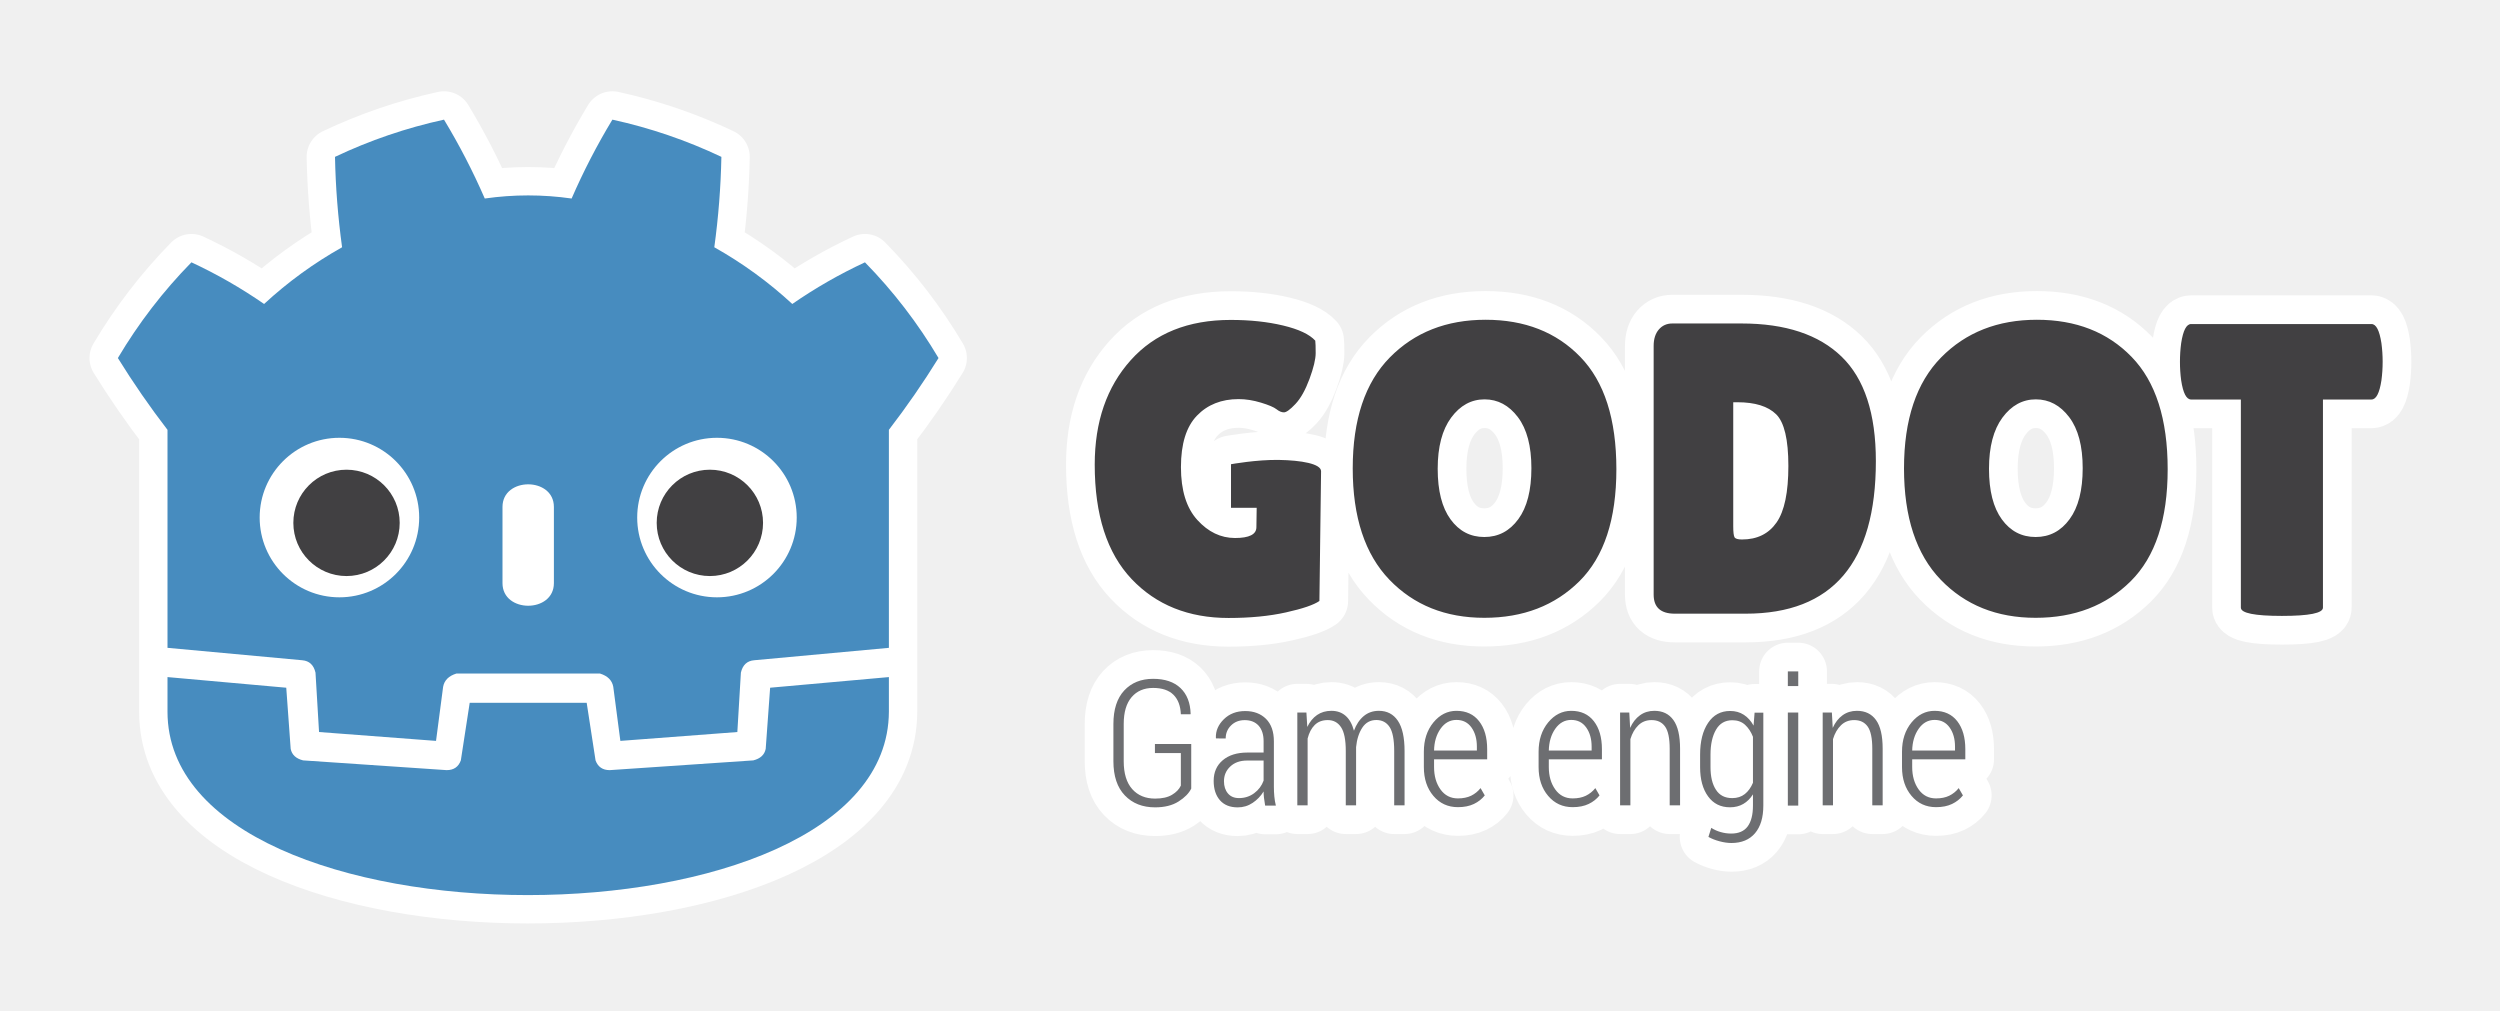
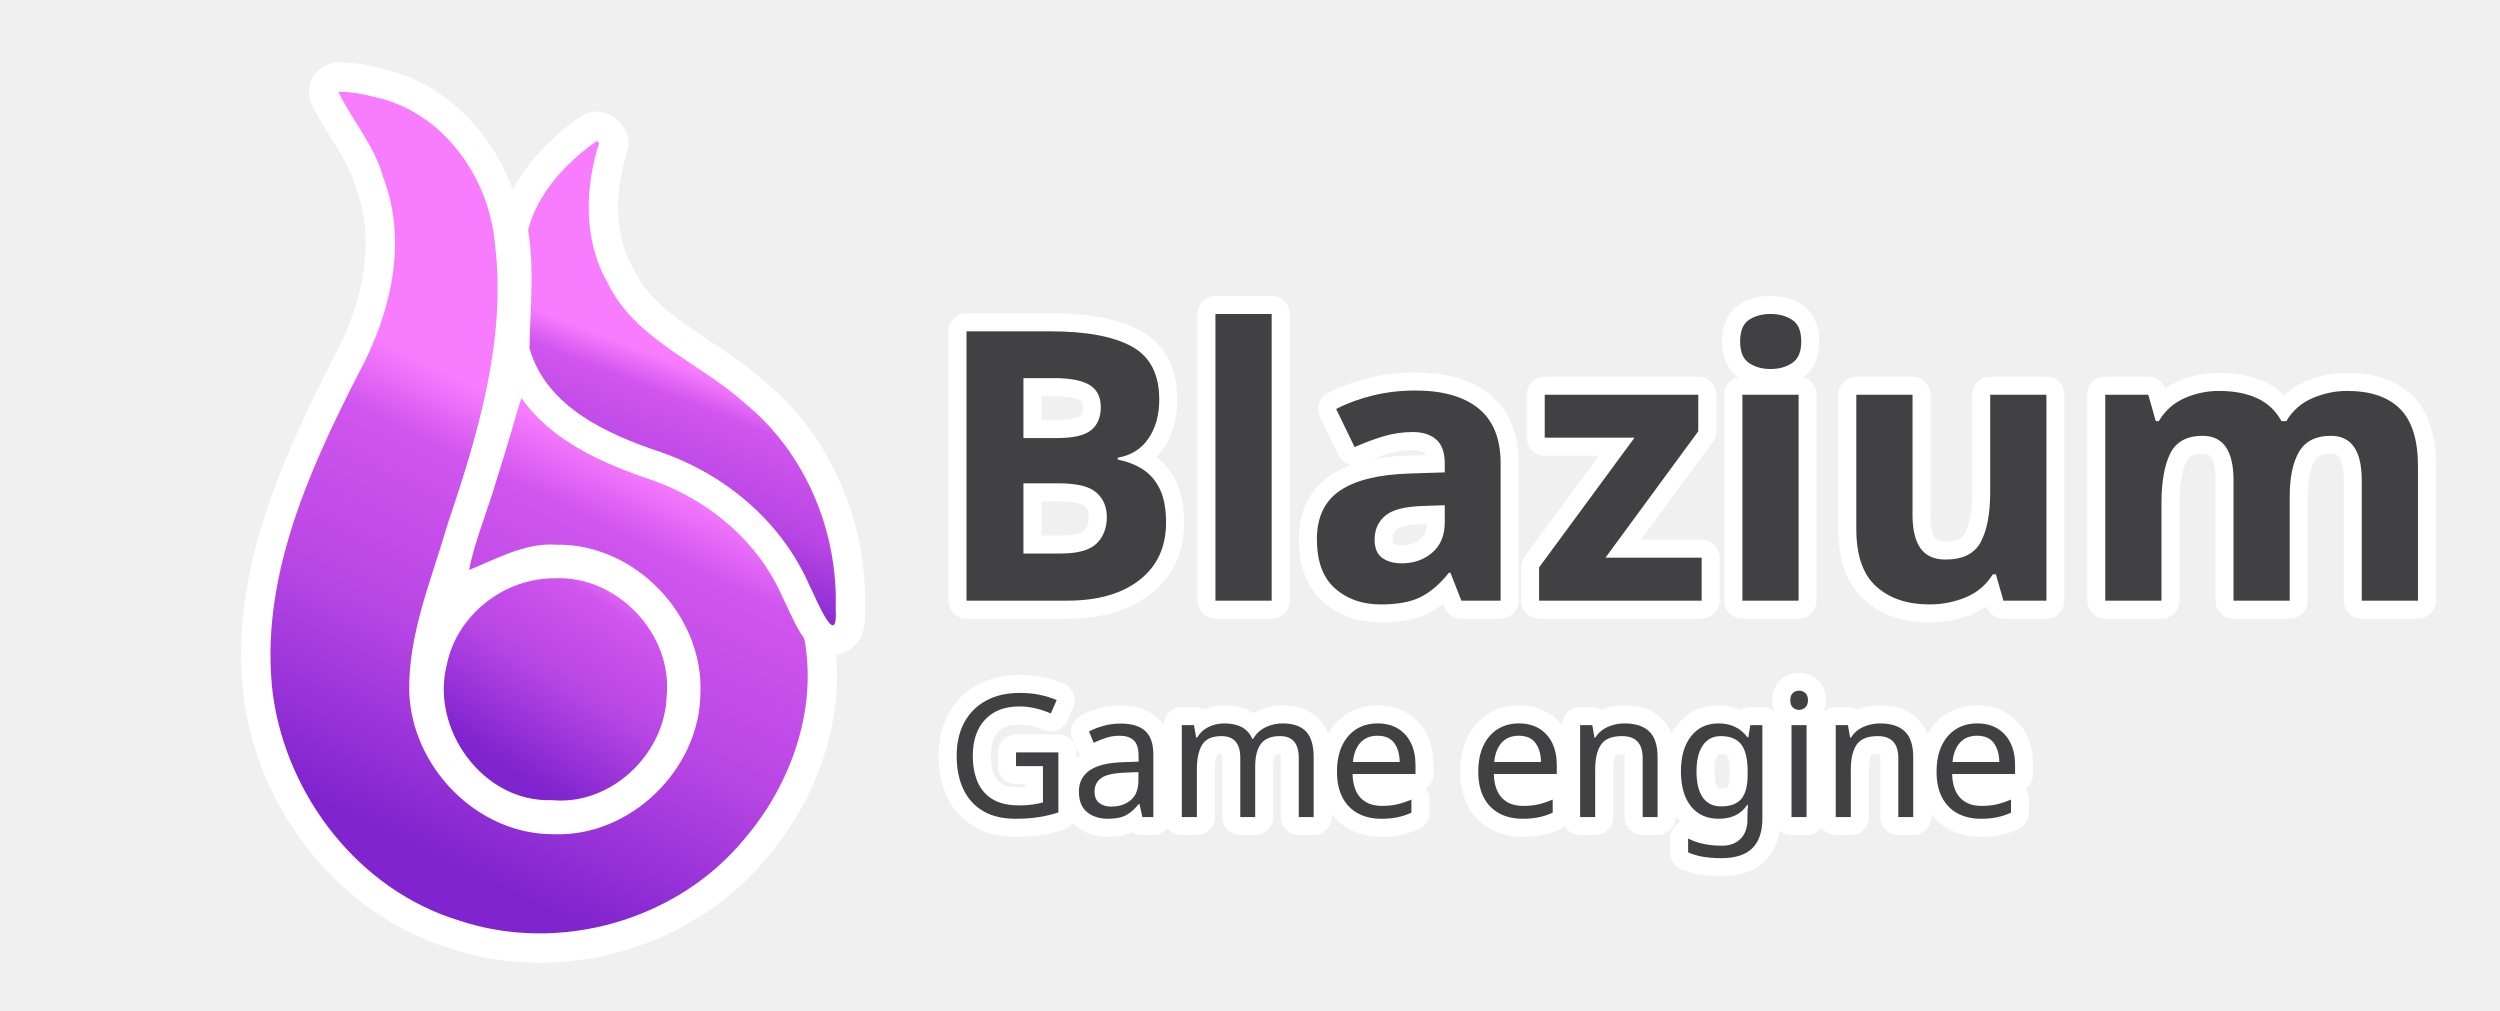
- <svg xmlns="http://www.w3.org/2000/svg" width="1024" height="414">
-   <path stroke="#fff" stroke-linejoin="round" stroke-width="23.5" d="M523.82 188.382c-9.142-.142-19.603 1.764-19.603 1.764v17.842h10.52l-.117 7.953c0 2.946-2.92 4.427-8.747 4.427-5.831 0-10.982-2.47-15.45-7.395-4.48-4.932-6.708-12.141-6.708-21.64 0-9.519 2.176-16.537 6.536-21.065 4.35-4.524 10.05-6.794 17.064-6.794 2.946 0 5.996.476 9.168 1.445 3.174.962 5.293 1.863 6.375 2.707 1.072.867 2.09 1.277 3.056 1.277.96 0 2.513-1.122 4.66-3.392 2.153-2.263 4.082-5.693 5.782-10.267 1.694-4.598 2.543-8.122 2.543-10.621 0-2.48-.054-4.19-.164-5.092-2.379-2.603-6.767-4.666-13.168-6.2-6.39-1.53-13.552-2.289-21.476-2.289-17.438 0-31.073 5.49-40.92 16.47-9.855 10.982-14.773 25.24-14.773 42.79 0 20.607 5.035 36.227 15.103 46.868 10.085 10.64 23.327 15.953 39.743 15.953 8.827 0 16.664-.76 23.51-2.289 6.853-1.523 11.41-3.088 13.676-4.67l.68-53.137c0-3.087-8.149-4.488-17.29-4.645zm84.247-24.804c-5.431 0-9.98 2.496-13.671 7.47-3.672 4.98-5.517 11.969-5.517 20.963 0 9.013 1.754 15.914 5.27 20.722 3.508 4.823 8.117 7.225 13.835 7.225 5.715 0 10.358-2.432 13.924-7.313q5.351-7.293 5.353-20.884c0-9.054-1.846-16.023-5.524-20.89q-5.51-7.292-13.67-7.293m-.083 89.477c-15.9 0-28.868-5.203-38.89-15.61q-15.016-15.624-15.017-45.592c0-19.992 5.063-35.128 15.191-45.435 10.131-10.293 23.209-15.444 39.228-15.444 16.016 0 28.954 5.058 38.795 15.204 9.858 10.126 14.778 25.477 14.778 46.009 0 20.546-5.034 35.828-15.114 45.856-10.08 10.008-23.062 15.012-38.971 15.012m101.95-88.298v50.788c0 2.37.176 3.866.515 4.493.337.624 1.358.937 3.052.937 6.232 0 10.954-2.328 14.181-6.97 3.235-4.636 4.835-12.356 4.835-23.168 0-10.817-1.674-17.865-5-21.139-3.344-3.283-8.64-4.94-15.884-4.94zm-32.599 78.798V141.681c0-2.832.704-5.067 2.126-6.724 1.413-1.632 3.25-2.461 5.521-2.461h28.357c17.994 0 31.664 4.54 40.994 13.597 9.347 9.054 14.02 23.31 14.02 42.784 0 41.66-17.778 62.486-53.326 62.486h-29.03c-5.769 0-8.662-2.597-8.662-7.808m156.544-79.977c-5.432 0-9.994 2.496-13.678 7.47q-5.507 7.471-5.508 20.963c0 9.013 1.758 15.914 5.262 20.722 3.505 4.823 8.119 7.225 13.837 7.225 5.717 0 10.363-2.432 13.924-7.313q5.354-7.293 5.355-20.884c0-9.054-1.843-16.023-5.522-20.89-3.68-4.861-8.23-7.293-13.67-7.293m-.087 89.477q-23.86 0-38.88-15.61-15.03-15.624-15.03-45.592c0-19.992 5.065-35.128 15.191-45.435 10.139-10.293 23.209-15.444 39.233-15.444 16.02 0 28.946 5.058 38.8 15.204 9.85 10.126 14.772 25.477 14.772 46.009 0 20.546-5.037 35.828-15.115 45.856-10.076 10.008-23.07 15.012-38.971 15.012m117.69-4.17c0 2.251-5.597 3.392-16.809 3.392-11.202 0-16.815-1.141-16.815-3.392v-85.248h-20.371c-1.928 0-3.286-2.597-4.077-7.818a56 56 0 0 1-.501-7.636c0-2.592.162-5.146.501-7.636.79-5.205 2.15-7.823 4.077-7.823h73.864c1.924 0 3.277 2.617 4.078 7.823.333 2.49.505 5.043.505 7.636 0 2.608-.172 5.152-.505 7.637-.8 5.22-2.154 7.817-4.078 7.817h-19.87z" />
-   <path fill="#414042" d="M523.82 188.382c-9.142-.142-19.603 1.764-19.603 1.764v17.842h10.52l-.117 7.953c0 2.946-2.92 4.427-8.747 4.427-5.831 0-10.982-2.47-15.45-7.395-4.48-4.932-6.708-12.141-6.708-21.64 0-9.519 2.176-16.537 6.536-21.065 4.35-4.524 10.05-6.794 17.064-6.794 2.946 0 5.996.476 9.168 1.445 3.174.962 5.293 1.863 6.375 2.707 1.072.867 2.09 1.277 3.056 1.277.96 0 2.513-1.122 4.66-3.392 2.153-2.263 4.082-5.693 5.782-10.267 1.694-4.598 2.543-8.122 2.543-10.621 0-2.48-.054-4.19-.164-5.092-2.379-2.603-6.767-4.666-13.168-6.2-6.39-1.53-13.552-2.289-21.476-2.289-17.438 0-31.073 5.49-40.92 16.47-9.855 10.982-14.773 25.24-14.773 42.79 0 20.607 5.035 36.227 15.103 46.868 10.085 10.64 23.327 15.953 39.743 15.953 8.827 0 16.664-.76 23.51-2.289 6.853-1.523 11.41-3.088 13.676-4.67l.68-53.137c0-3.087-8.149-4.488-17.29-4.645m84.247-24.804c-5.431 0-9.98 2.496-13.671 7.47-3.672 4.98-5.517 11.969-5.517 20.963 0 9.013 1.754 15.914 5.27 20.722 3.508 4.823 8.117 7.225 13.835 7.225 5.715 0 10.358-2.432 13.924-7.313q5.351-7.293 5.353-20.884c0-9.054-1.846-16.023-5.524-20.89q-5.51-7.292-13.67-7.293m-.083 89.477c-15.9 0-28.868-5.203-38.89-15.61q-15.016-15.624-15.017-45.592c0-19.992 5.063-35.128 15.191-45.435 10.131-10.293 23.209-15.444 39.228-15.444 16.016 0 28.954 5.058 38.795 15.204 9.858 10.126 14.778 25.477 14.778 46.009 0 20.546-5.034 35.828-15.114 45.856-10.08 10.008-23.062 15.012-38.971 15.012m101.95-88.298v50.788c0 2.37.176 3.866.515 4.493.337.624 1.358.937 3.052.937 6.232 0 10.954-2.328 14.181-6.97 3.235-4.636 4.835-12.356 4.835-23.168 0-10.817-1.674-17.865-5-21.139-3.344-3.283-8.64-4.94-15.884-4.94zm-32.599 78.798V141.681c0-2.832.704-5.067 2.126-6.724 1.413-1.632 3.25-2.461 5.521-2.461h28.357c17.994 0 31.664 4.54 40.994 13.597 9.347 9.054 14.02 23.31 14.02 42.784 0 41.66-17.778 62.486-53.326 62.486h-29.03c-5.769 0-8.662-2.597-8.662-7.808m156.544-79.977c-5.432 0-9.994 2.496-13.678 7.47q-5.507 7.471-5.508 20.963c0 9.013 1.758 15.914 5.262 20.722 3.505 4.823 8.119 7.225 13.837 7.225 5.717 0 10.363-2.432 13.924-7.313q5.354-7.293 5.355-20.884c0-9.054-1.843-16.023-5.522-20.89-3.68-4.861-8.23-7.293-13.67-7.293m-.087 89.477q-23.86 0-38.88-15.61-15.03-15.624-15.03-45.592c0-19.992 5.065-35.128 15.191-45.435 10.139-10.293 23.209-15.444 39.233-15.444 16.02 0 28.946 5.058 38.8 15.204 9.85 10.126 14.772 25.477 14.772 46.009 0 20.546-5.037 35.828-15.115 45.856-10.076 10.008-23.07 15.012-38.971 15.012m117.69-4.17c0 2.251-5.597 3.392-16.809 3.392-11.202 0-16.815-1.141-16.815-3.392v-85.248h-20.371c-1.928 0-3.286-2.597-4.077-7.818a56 56 0 0 1-.501-7.636c0-2.592.162-5.146.501-7.636.79-5.205 2.15-7.823 4.077-7.823h73.864c1.924 0 3.277 2.617 4.078 7.823.333 2.49.505 5.043.505 7.636 0 2.608-.172 5.152-.505 7.637-.8 5.22-2.154 7.817-4.078 7.817h-19.87z" />
-   <path stroke="#fff" stroke-linejoin="round" stroke-width="23.5" d="M487.93 322.997c-.94 1.926-2.664 3.691-5.188 5.289-2.52 1.607-5.722 2.406-9.611 2.406-5.132 0-9.259-1.617-12.394-4.887-3.122-3.243-4.686-7.92-4.686-14.022V296.57c0-5.97 1.473-10.548 4.431-13.743 2.95-3.17 6.903-4.78 11.84-4.78 4.824 0 8.564 1.27 11.212 3.781 2.639 2.519 4.025 6.038 4.146 10.532l-.066.2h-3.94c-.14-3.443-1.14-6.101-3.022-7.979-1.871-1.861-4.655-2.803-8.33-2.803-3.72 0-6.668 1.259-8.823 3.785-2.15 2.518-3.224 6.17-3.224 10.968v15.301q.001 7.462 3.476 11.382c2.316 2.592 5.438 3.892 9.38 3.892 2.876 0 5.19-.51 6.92-1.554 1.738-1.028 2.942-2.285 3.624-3.775V308.45h-10.618v-3.704h14.873zm19.557 3.902c2.336 0 4.416-.661 6.232-2.01 1.82-1.353 3.096-3.063 3.852-5.146v-8.224h-6.756q-4.31 0-6.896 2.442c-1.726 1.617-2.581 3.637-2.581 6.037 0 2.03.534 3.696 1.616 4.981 1.08 1.289 2.59 1.92 4.533 1.92m10.715 3.068a99 99 0 0 1-.48-3.225 22 22 0 0 1-.15-2.562 14.9 14.9 0 0 1-4.483 4.675c-1.836 1.236-3.878 1.848-6.128 1.848-3.147 0-5.567-.975-7.28-2.927-1.702-1.96-2.563-4.6-2.563-7.936 0-3.523 1.237-6.35 3.72-8.448 2.48-2.098 5.85-3.147 10.09-3.147h6.643v-4.672c0-2.686-.686-4.802-2.032-6.331-1.375-1.51-3.264-2.275-5.701-2.275-2.268 0-4.139.722-5.608 2.182-1.463 1.45-2.19 3.224-2.19 5.337l-3.944-.035-.07-.206c-.11-2.866.973-5.4 3.261-7.646 2.279-2.24 5.203-3.352 8.761-3.352 3.517 0 6.347 1.069 8.509 3.2q3.224 3.227 3.226 9.21v18.645c0 1.358.064 2.677.183 3.936a25 25 0 0 0 .627 3.729zm16.905-38.108.36 5.9c1-2.112 2.339-3.739 3.998-4.896q2.498-1.711 5.874-1.711c2.296 0 4.232.668 5.794 2.02 1.562 1.347 2.714 3.387 3.446 6.127.938-2.529 2.264-4.528 3.986-5.975 1.722-1.45 3.812-2.172 6.23-2.172 3.335 0 5.923 1.35 7.755 4.05 1.841 2.705 2.759 6.856 2.759 12.464v22.207h-4.246v-22.28c0-4.663-.645-7.946-1.9-9.834-1.261-1.89-3.071-2.842-5.41-2.842-2.462 0-4.384 1.04-5.767 3.152-1.375 2.112-2.223 4.754-2.531 7.945v23.86h-4.224v-22.258c0-4.554-.639-7.812-1.945-9.759-1.299-1.946-3.107-2.912-5.427-2.912-2.218 0-4.013.677-5.358 2.02-1.353 1.349-2.315 3.195-2.899 5.538v27.369h-4.22v-38.014zm61.457 3.021q-3.966 0-6.517 3.613c-1.705 2.415-2.585 5.392-2.656 8.938h17.537v-1.626c0-3.137-.736-5.75-2.21-7.822-1.482-2.075-3.53-3.103-6.154-3.103m.598 35.735c-4.099 0-7.451-1.543-10.055-4.621q-3.895-4.61-3.896-11.793v-6.313c0-4.798 1.303-8.798 3.912-11.979 2.616-3.167 5.758-4.75 9.441-4.75 3.983 0 7.068 1.413 9.27 4.246q3.313 4.257 3.312 11.434v4.171H587.39v3.162c0 3.68.882 6.744 2.635 9.19 1.757 2.45 4.144 3.666 7.136 3.666 2.077 0 3.888-.367 5.396-1.089a11.1 11.1 0 0 0 3.877-3.132l1.728 2.99c-1.148 1.456-2.634 2.633-4.45 3.505-1.811.868-4 1.312-6.551 1.312m46.411-35.734q-3.976 0-6.528 3.613-2.54 3.62-2.652 8.938h17.54v-1.626c0-3.137-.733-5.75-2.216-7.822-1.475-2.075-3.52-3.103-6.144-3.103m.593 35.735c-4.1 0-7.446-1.543-10.045-4.621q-3.91-4.61-3.91-11.793v-6.313c0-4.798 1.309-8.798 3.913-11.979 2.623-3.167 5.766-4.75 9.45-4.75 3.975 0 7.072 1.413 9.27 4.246 2.2 2.837 3.304 6.65 3.304 11.434v4.171h-21.755v3.162q0 5.52 2.647 9.19c1.747 2.45 4.124 3.666 7.125 3.666 2.087 0 3.888-.367 5.392-1.089a11.2 11.2 0 0 0 3.894-3.132l1.717 2.99c-1.15 1.456-2.633 2.633-4.451 3.505-1.81.868-3.997 1.312-6.55 1.312m23.189-38.755.345 6.284c1.014-2.23 2.353-3.962 4.034-5.166 1.667-1.21 3.63-1.824 5.887-1.824 3.396 0 5.998 1.256 7.804 3.78 1.826 2.518 2.73 6.434 2.73 11.749v23.191h-4.249V306.72c0-4.343-.636-7.377-1.9-9.137-1.258-1.76-3.107-2.636-5.513-2.636-2.158 0-3.968.701-5.419 2.126-1.457 1.412-2.543 3.294-3.267 5.666v27.134h-4.219V291.86zm33.27 22.395c0 3.858.73 6.926 2.213 9.208 1.465 2.304 3.695 3.443 6.671 3.443 2.04 0 3.757-.544 5.167-1.657 1.405-1.113 2.514-2.662 3.336-4.627V301.79c-.79-2.025-1.874-3.66-3.244-4.92-1.368-1.24-3.102-1.863-5.186-1.863-2.97 0-5.216 1.294-6.708 3.891-1.502 2.603-2.25 5.995-2.25 10.161zm-4.262-5.195c0-5.386 1.088-9.714 3.274-12.975 2.169-3.245 5.187-4.871 9.03-4.871 2.134 0 4.007.52 5.607 1.564 1.603 1.024 2.928 2.523 3.992 4.43l.412-5.287h3.581v38.048c0 4.871-1.13 8.646-3.4 11.317-2.271 2.66-5.499 4.009-9.666 4.009-1.5 0-3.11-.235-4.832-.691-1.724-.456-3.252-1.054-4.59-1.805l1.168-3.704a14.1 14.1 0 0 0 3.831 1.716 15.2 15.2 0 0 0 4.352.616q4.536-.001 6.71-2.905c1.452-1.961 2.18-4.798 2.18-8.553v-4.597c-1.079 1.71-2.402 3.024-3.97 3.93-1.563.912-3.39 1.368-5.448 1.368-3.818 0-6.814-1.496-8.976-4.486-2.167-2.983-3.255-6.965-3.255-11.93zm40.2 20.916h-4.266V291.86h4.266zm0-48.968h-4.266v-6.005h4.266zm13.774 10.852.346 6.284c1.016-2.23 2.35-3.962 4.027-5.166 1.677-1.21 3.643-1.824 5.89-1.824 3.397 0 6.01 1.256 7.82 3.78 1.821 2.518 2.717 6.434 2.717 11.749v23.191h-4.248V306.72c0-4.343-.635-7.377-1.897-9.137-1.268-1.76-3.103-2.636-5.517-2.636-2.157 0-3.962.701-5.412 2.126-1.455 1.412-2.545 3.294-3.266 5.666v27.134h-4.224V291.86zm42.074 3.021q-3.978 0-6.518 3.613-2.547 3.62-2.66 8.938h17.54v-1.626c0-3.137-.731-5.75-2.21-7.822-1.476-2.075-3.525-3.103-6.152-3.103m.602 35.735c-4.11 0-7.456-1.543-10.048-4.621q-3.903-4.61-3.903-11.793v-6.313c0-4.798 1.302-8.798 3.91-11.979q3.924-4.75 9.439-4.75c3.978 0 7.077 1.413 9.283 4.246 2.197 2.837 3.3 6.65 3.3 11.434v4.171h-21.76v3.162c0 3.68.887 6.744 2.642 9.19 1.754 2.45 4.133 3.666 7.137 3.666 2.08 0 3.88-.367 5.382-1.089a11.16 11.16 0 0 0 3.897-3.132l1.725 2.99c-1.156 1.456-2.64 2.633-4.454 3.505-1.81.868-3.998 1.312-6.55 1.312" />
-   <path fill="#6d6e71" d="M487.93 322.997c-.94 1.926-2.664 3.691-5.188 5.289-2.52 1.607-5.722 2.406-9.611 2.406-5.132 0-9.259-1.617-12.394-4.887-3.122-3.243-4.686-7.92-4.686-14.022V296.57c0-5.97 1.473-10.548 4.431-13.743 2.95-3.17 6.903-4.78 11.84-4.78 4.824 0 8.564 1.27 11.212 3.781 2.639 2.519 4.025 6.038 4.146 10.532l-.066.2h-3.94c-.14-3.443-1.14-6.101-3.022-7.979-1.871-1.861-4.655-2.803-8.33-2.803-3.72 0-6.668 1.259-8.823 3.785-2.15 2.518-3.224 6.17-3.224 10.968v15.301q.001 7.462 3.476 11.382c2.316 2.592 5.438 3.892 9.38 3.892 2.876 0 5.19-.51 6.92-1.554 1.738-1.028 2.942-2.285 3.624-3.775V308.45h-10.618v-3.704h14.873zm19.557 3.902c2.336 0 4.416-.661 6.232-2.01 1.82-1.353 3.096-3.063 3.852-5.146v-8.224h-6.756q-4.31 0-6.896 2.442c-1.726 1.617-2.581 3.637-2.581 6.037 0 2.03.534 3.696 1.616 4.981 1.08 1.289 2.59 1.92 4.533 1.92m10.715 3.068a99 99 0 0 1-.48-3.225 22 22 0 0 1-.15-2.562 14.9 14.9 0 0 1-4.483 4.675c-1.836 1.236-3.878 1.848-6.128 1.848-3.147 0-5.567-.975-7.28-2.927-1.702-1.96-2.563-4.6-2.563-7.936 0-3.523 1.237-6.35 3.72-8.448 2.48-2.098 5.85-3.147 10.09-3.147h6.643v-4.672c0-2.686-.686-4.802-2.032-6.331-1.375-1.51-3.264-2.275-5.701-2.275-2.268 0-4.139.722-5.608 2.182-1.463 1.45-2.19 3.224-2.19 5.337l-3.944-.035-.07-.206c-.11-2.866.973-5.4 3.261-7.646 2.279-2.24 5.203-3.352 8.761-3.352 3.517 0 6.347 1.069 8.509 3.2q3.224 3.227 3.226 9.21v18.645c0 1.358.064 2.677.183 3.936a25 25 0 0 0 .627 3.729zm16.905-38.108.36 5.9c1-2.112 2.339-3.739 3.998-4.896q2.498-1.711 5.874-1.711c2.296 0 4.232.668 5.794 2.02 1.562 1.347 2.714 3.387 3.446 6.127.938-2.529 2.264-4.528 3.986-5.975 1.722-1.45 3.812-2.172 6.23-2.172 3.335 0 5.923 1.35 7.755 4.05 1.841 2.705 2.759 6.856 2.759 12.464v22.207h-4.246v-22.28c0-4.663-.645-7.946-1.9-9.834-1.261-1.89-3.071-2.842-5.41-2.842-2.462 0-4.384 1.04-5.767 3.152-1.375 2.112-2.223 4.754-2.531 7.945v23.86h-4.224v-22.258c0-4.554-.639-7.812-1.945-9.759-1.299-1.946-3.107-2.912-5.427-2.912-2.218 0-4.013.677-5.358 2.02-1.353 1.349-2.315 3.195-2.899 5.538v27.369h-4.22v-38.014zm61.457 3.021q-3.966 0-6.517 3.613c-1.705 2.415-2.585 5.392-2.656 8.938h17.537v-1.626c0-3.137-.736-5.75-2.21-7.822-1.482-2.075-3.53-3.103-6.154-3.103m.598 35.735c-4.099 0-7.451-1.543-10.055-4.621q-3.895-4.61-3.896-11.793v-6.313c0-4.798 1.303-8.798 3.912-11.979 2.616-3.167 5.758-4.75 9.441-4.75 3.983 0 7.068 1.413 9.27 4.246q3.313 4.257 3.312 11.434v4.171H587.39v3.162c0 3.68.882 6.744 2.635 9.19 1.757 2.45 4.144 3.666 7.136 3.666 2.077 0 3.888-.367 5.396-1.089a11.1 11.1 0 0 0 3.877-3.132l1.728 2.99c-1.148 1.456-2.634 2.633-4.45 3.505-1.811.868-4 1.312-6.551 1.312m46.411-35.734q-3.976 0-6.528 3.613-2.54 3.62-2.652 8.938h17.54v-1.626c0-3.137-.733-5.75-2.216-7.822-1.475-2.075-3.52-3.103-6.144-3.103m.593 35.735c-4.1 0-7.446-1.543-10.045-4.621q-3.91-4.61-3.91-11.793v-6.313c0-4.798 1.309-8.798 3.913-11.979 2.623-3.167 5.766-4.75 9.45-4.75 3.975 0 7.072 1.413 9.27 4.246 2.2 2.837 3.304 6.65 3.304 11.434v4.171h-21.755v3.162q0 5.52 2.647 9.19c1.747 2.45 4.124 3.666 7.125 3.666 2.087 0 3.888-.367 5.392-1.089a11.2 11.2 0 0 0 3.894-3.132l1.717 2.99c-1.15 1.456-2.633 2.633-4.451 3.505-1.81.868-3.997 1.312-6.55 1.312m23.189-38.755.345 6.284c1.014-2.23 2.353-3.962 4.034-5.166 1.667-1.21 3.63-1.824 5.887-1.824 3.396 0 5.998 1.256 7.804 3.78 1.826 2.518 2.73 6.434 2.73 11.749v23.191h-4.249V306.72c0-4.343-.636-7.377-1.9-9.137-1.258-1.76-3.107-2.636-5.513-2.636-2.158 0-3.968.701-5.419 2.126-1.457 1.412-2.543 3.294-3.267 5.666v27.134h-4.219V291.86zm33.27 22.395c0 3.858.73 6.926 2.213 9.208 1.465 2.304 3.695 3.443 6.671 3.443 2.04 0 3.757-.544 5.167-1.657 1.405-1.113 2.514-2.662 3.336-4.627V301.79c-.79-2.025-1.874-3.66-3.244-4.92-1.368-1.24-3.102-1.863-5.186-1.863-2.97 0-5.216 1.294-6.708 3.891-1.502 2.603-2.25 5.995-2.25 10.161zm-4.262-5.195c0-5.386 1.088-9.714 3.274-12.975 2.169-3.245 5.187-4.871 9.03-4.871 2.134 0 4.007.52 5.607 1.564 1.603 1.024 2.928 2.523 3.992 4.43l.412-5.287h3.581v38.048c0 4.871-1.13 8.646-3.4 11.317-2.271 2.66-5.499 4.009-9.666 4.009-1.5 0-3.11-.235-4.832-.691-1.724-.456-3.252-1.054-4.59-1.805l1.168-3.704a14.1 14.1 0 0 0 3.831 1.716 15.2 15.2 0 0 0 4.352.616q4.536-.001 6.71-2.905c1.452-1.961 2.18-4.798 2.18-8.553v-4.597c-1.079 1.71-2.402 3.024-3.97 3.93-1.563.912-3.39 1.368-5.448 1.368-3.818 0-6.814-1.496-8.976-4.486-2.167-2.983-3.255-6.965-3.255-11.93zm40.2 20.916h-4.266V291.86h4.266zm0-48.968h-4.266v-6.005h4.266zm13.774 10.852.346 6.284c1.016-2.23 2.35-3.962 4.027-5.166 1.677-1.21 3.643-1.824 5.89-1.824 3.397 0 6.01 1.256 7.82 3.78 1.821 2.518 2.717 6.434 2.717 11.749v23.191h-4.248V306.72c0-4.343-.635-7.377-1.897-9.137-1.268-1.76-3.103-2.636-5.517-2.636-2.157 0-3.962.701-5.412 2.126-1.455 1.412-2.545 3.294-3.266 5.666v27.134h-4.224V291.86zm42.074 3.021q-3.978 0-6.518 3.613-2.547 3.62-2.66 8.938h17.54v-1.626c0-3.137-.731-5.75-2.21-7.822-1.476-2.075-3.525-3.103-6.152-3.103m.602 35.735c-4.11 0-7.456-1.543-10.048-4.621q-3.903-4.61-3.903-11.793v-6.313c0-4.798 1.302-8.798 3.91-11.979q3.924-4.75 9.439-4.75c3.978 0 7.077 1.413 9.283 4.246 2.197 2.837 3.3 6.65 3.3 11.434v4.171h-21.76v3.162c0 3.68.887 6.744 2.642 9.19 1.754 2.45 4.133 3.666 7.137 3.666 2.08 0 3.88-.367 5.382-1.089a11.16 11.16 0 0 0 3.897-3.132l1.725 2.99c-1.156 1.456-2.64 2.633-4.454 3.505-1.81.868-3.998 1.312-6.55 1.312" />
-   <g fill="#fff" transform="translate(30.492 21.054)scale(.363)">
-     <path d="M105 673v33q407 354 814 0v-33z" />
-     <path fill="none" stroke="#fff" stroke-linejoin="round" stroke-width="64" d="M105 745c0 276 813 276 814 0V427q30-39 56-81-35-59-83-108-43 20-82 47-40-37-88-64 7-51 8-102-59-28-123-42-26 43-46 89-49-7-98 0-20-46-46-89-64 14-123 42 1 51 8 102-48 27-88 64-39-27-82-47-48 49-83 108 26 42 56 81v318z" />
-     <path fill="#478cbf" d="m105 673 152 14q12 1 15 14l4 67 132 10 8-61q2-11 15-15h162q13 4 15 15l8 61 132-10 4-67q3-13 15-14l152-14V427q30-39 56-81-35-59-83-108-43 20-82 47-40-37-88-64 7-51 8-102-59-28-123-42-26 43-46 89-49-7-98 0-20-46-46-89-64 14-123 42 1 51 8 102-48 27-88 64-39-27-82-47-48 49-83 108 26 42 56 81zm0 33v39c0 276 813 276 814 0v-39l-134 12-5 69q-2 10-14 13l-162 11q-12 0-16-11l-10-65H446l-10 65q-4 11-16 11l-162-11q-12-3-14-13l-5-69z" />
-     <path d="M483 600c0 34 58 34 58 0v-86c0-34-58-34-58 0z" />
-     <circle cx="725" cy="526" r="90" />
-     <circle cx="299" cy="526" r="90" />
-   </g>
-   <g fill="#414042" transform="translate(30.492 21.054)scale(.363)">
-     <circle cx="307" cy="532" r="60" />
-     <circle cx="717" cy="532" r="60" />
+ <svg xmlns="http://www.w3.org/2000/svg" xmlns:xlink="http://www.w3.org/1999/xlink" xml:space="preserve" width="1024" height="414">
+   <defs>
+     <linearGradient id="c">
+       <stop offset=".045" stop-color="#7f24ce" />
+       <stop offset=".468" stop-color="#b846e4" />
+       <stop offset=".825" stop-color="#d055ee" />
+       <stop offset="1" stop-color="#f87cfe" />
+     </linearGradient>
+     <linearGradient id="b">
+       <stop offset=".045" stop-color="#7f24ce" />
+       <stop offset=".478" stop-color="#b846e4" />
+       <stop offset=".848" stop-color="#d055ee" />
+       <stop offset="1" stop-color="#f87cfe" />
+     </linearGradient>
+     <linearGradient id="a">
+       <stop offset=".045" stop-color="#7f24ce" />
+       <stop offset=".468" stop-color="#b846e4" />
+       <stop offset=".848" stop-color="#d055ee" />
+       <stop offset="1" stop-color="#f87cfe" />
+     </linearGradient>
+     <linearGradient xlink:href="#a" id="f" x1="635.831" x2="721.822" y1="589.778" y2="368.408" gradientTransform="translate(-23.58 17.032)scale(.3755)" gradientUnits="userSpaceOnUse" />
+     <linearGradient xlink:href="#b" id="e" x1="269.585" x2="488.27" y1="847.204" y2="393.079" gradientTransform="translate(-23.58 17.032)scale(.3755)" gradientUnits="userSpaceOnUse" />
+     <linearGradient xlink:href="#c" id="d" x1="496.519" x2="635.831" y1="813.477" y2="589.778" gradientTransform="translate(-23.58 17.032)scale(.3755)" gradientUnits="userSpaceOnUse" />
+   </defs>
+   <g stroke="#fff" stroke-linejoin="round">
+     <path fill="url(#d)" stroke-linecap="round" stroke-width="24.032" d="m 171.383,233.485 c 25.804,-1.42 48.862,22.764 46.218,48.475 -0.887,23.806 -23.009,44.734 -47.117,42.387 -28.001,1.028 -49.673,-29.016 -42.942,-55.389 4,-20.293 23.305,-35.468 43.84,-35.474 z" paint-order="markers stroke fill" style="mix-blend-mode:normal" transform="translate(55.459 3.385)" />
+     <path fill="url(#e)" stroke-linecap="round" stroke-width="24.032" d="m 83.117,34.229 c 5.64,11.591 14.848,22.131 18.413,35.067 10.281,26.95 2.82,56.663 -10.558,81.098 -20.491,40.237 -40.378,84.604 -34.646,130.82 5.79,41.75 35.465,80.06 76.31,92.455 41,13.686 89.303,0.054 116.792,-33.404 18.862,-21.989 29.846,-52.452 24.677,-81.403 -7.864,-32.19 -32.948,-58.979 -64.674,-68.674 -19.224,-6.423 -38.176,-16.029 -50.849,-32.3 -3.153,10.351 -6.735,23.249 -10.496,34.802 -3.55,12.511 -8.861,24.653 -11.42,37.359 10.527,-4.14 22.878,-11.287 35.646,-10.322 32.138,-0.623 60.402,28.735 59.133,60.77 -0.259,31.284 -28.775,59.065 -60.204,57.811 -31.309,0.142 -58.144,-27.571 -59.081,-58.49 -0.429,-23.462 9.107,-45.683 15.538,-67.909 12.45,-36.9 24.386,-76.078 19.574,-115.44 C 144.821,69.001 125.865,42.37 98.079,36.381 93.196,35.123 88.182,34.131 83.117,34.229 Z" paint-order="markers stroke fill" style="mix-blend-mode:normal" transform="translate(55.459 3.385)" />
+     <path fill="url(#f)" stroke-linecap="round" stroke-width="24.032" d="m 189.029,54.376 c -12.594,8.747 -24.293,21.347 -28.176,36.441 2.671,16.027 0.802,32.396 0.56,48.396 6.855,24.185 31.904,35.215 53.723,42.575 26.602,9.179 49.674,28.651 60.99,54.695 2.64,5.145 11.718,27.604 10.722,9.111 0.905,-31.9 -12.663,-63.969 -37.636,-84.196 -18.439,-16.556 -44.487,-25.509 -55.88,-49.096 -9.866,-17.307 -9.282,-38.517 -3.42,-57.042 l -0.442,-0.442 z" paint-order="markers stroke fill" style="mix-blend-mode:normal" transform="translate(55.459 3.385)" />
+     <g fill="#414042" stroke-width="14" font-family="'Inter Alia'" paint-order="stroke fill markers">
+       <text xml:space="preserve" x="413.602" y="245.49" font-size="12" font-weight="700" style="-inkscape-font-specification:&quot;Inter Alia, Bold&quot;;font-variant-ligatures:normal;font-variant-caps:normal;font-variant-numeric:normal;font-variant-east-asian:normal;text-align:start" transform="translate(-53.729 -12.58)scale(1.05342)">
+         <tspan x="413.602" y="245.49" font-size="146.667" style="-inkscape-font-specification:&quot;Inter Alia, Bold&quot;;font-variant-ligatures:normal;font-variant-caps:normal;font-variant-numeric:normal;font-variant-east-asian:normal">Blazium</tspan>
+       </text>
+       <text xml:space="preserve" x="418.92" y="329.631" font-size="80" font-weight="500" style="-inkscape-font-specification:&quot;Inter Alia, Medium&quot;;font-variant-ligatures:normal;font-variant-caps:normal;font-variant-numeric:normal;font-variant-east-asian:normal;text-align:start" transform="translate(-53.729 -12.58)scale(1.05342)">
+         <tspan x="418.92" y="329.631" font-size="66.667" font-weight="400" style="-inkscape-font-specification:&quot;Inter Alia, Normal&quot;;font-variant-ligatures:normal;font-variant-caps:normal;font-variant-numeric:normal;font-variant-east-asian:normal">Game engine</tspan>
+       </text>
+     </g>
  </g>
</svg>
